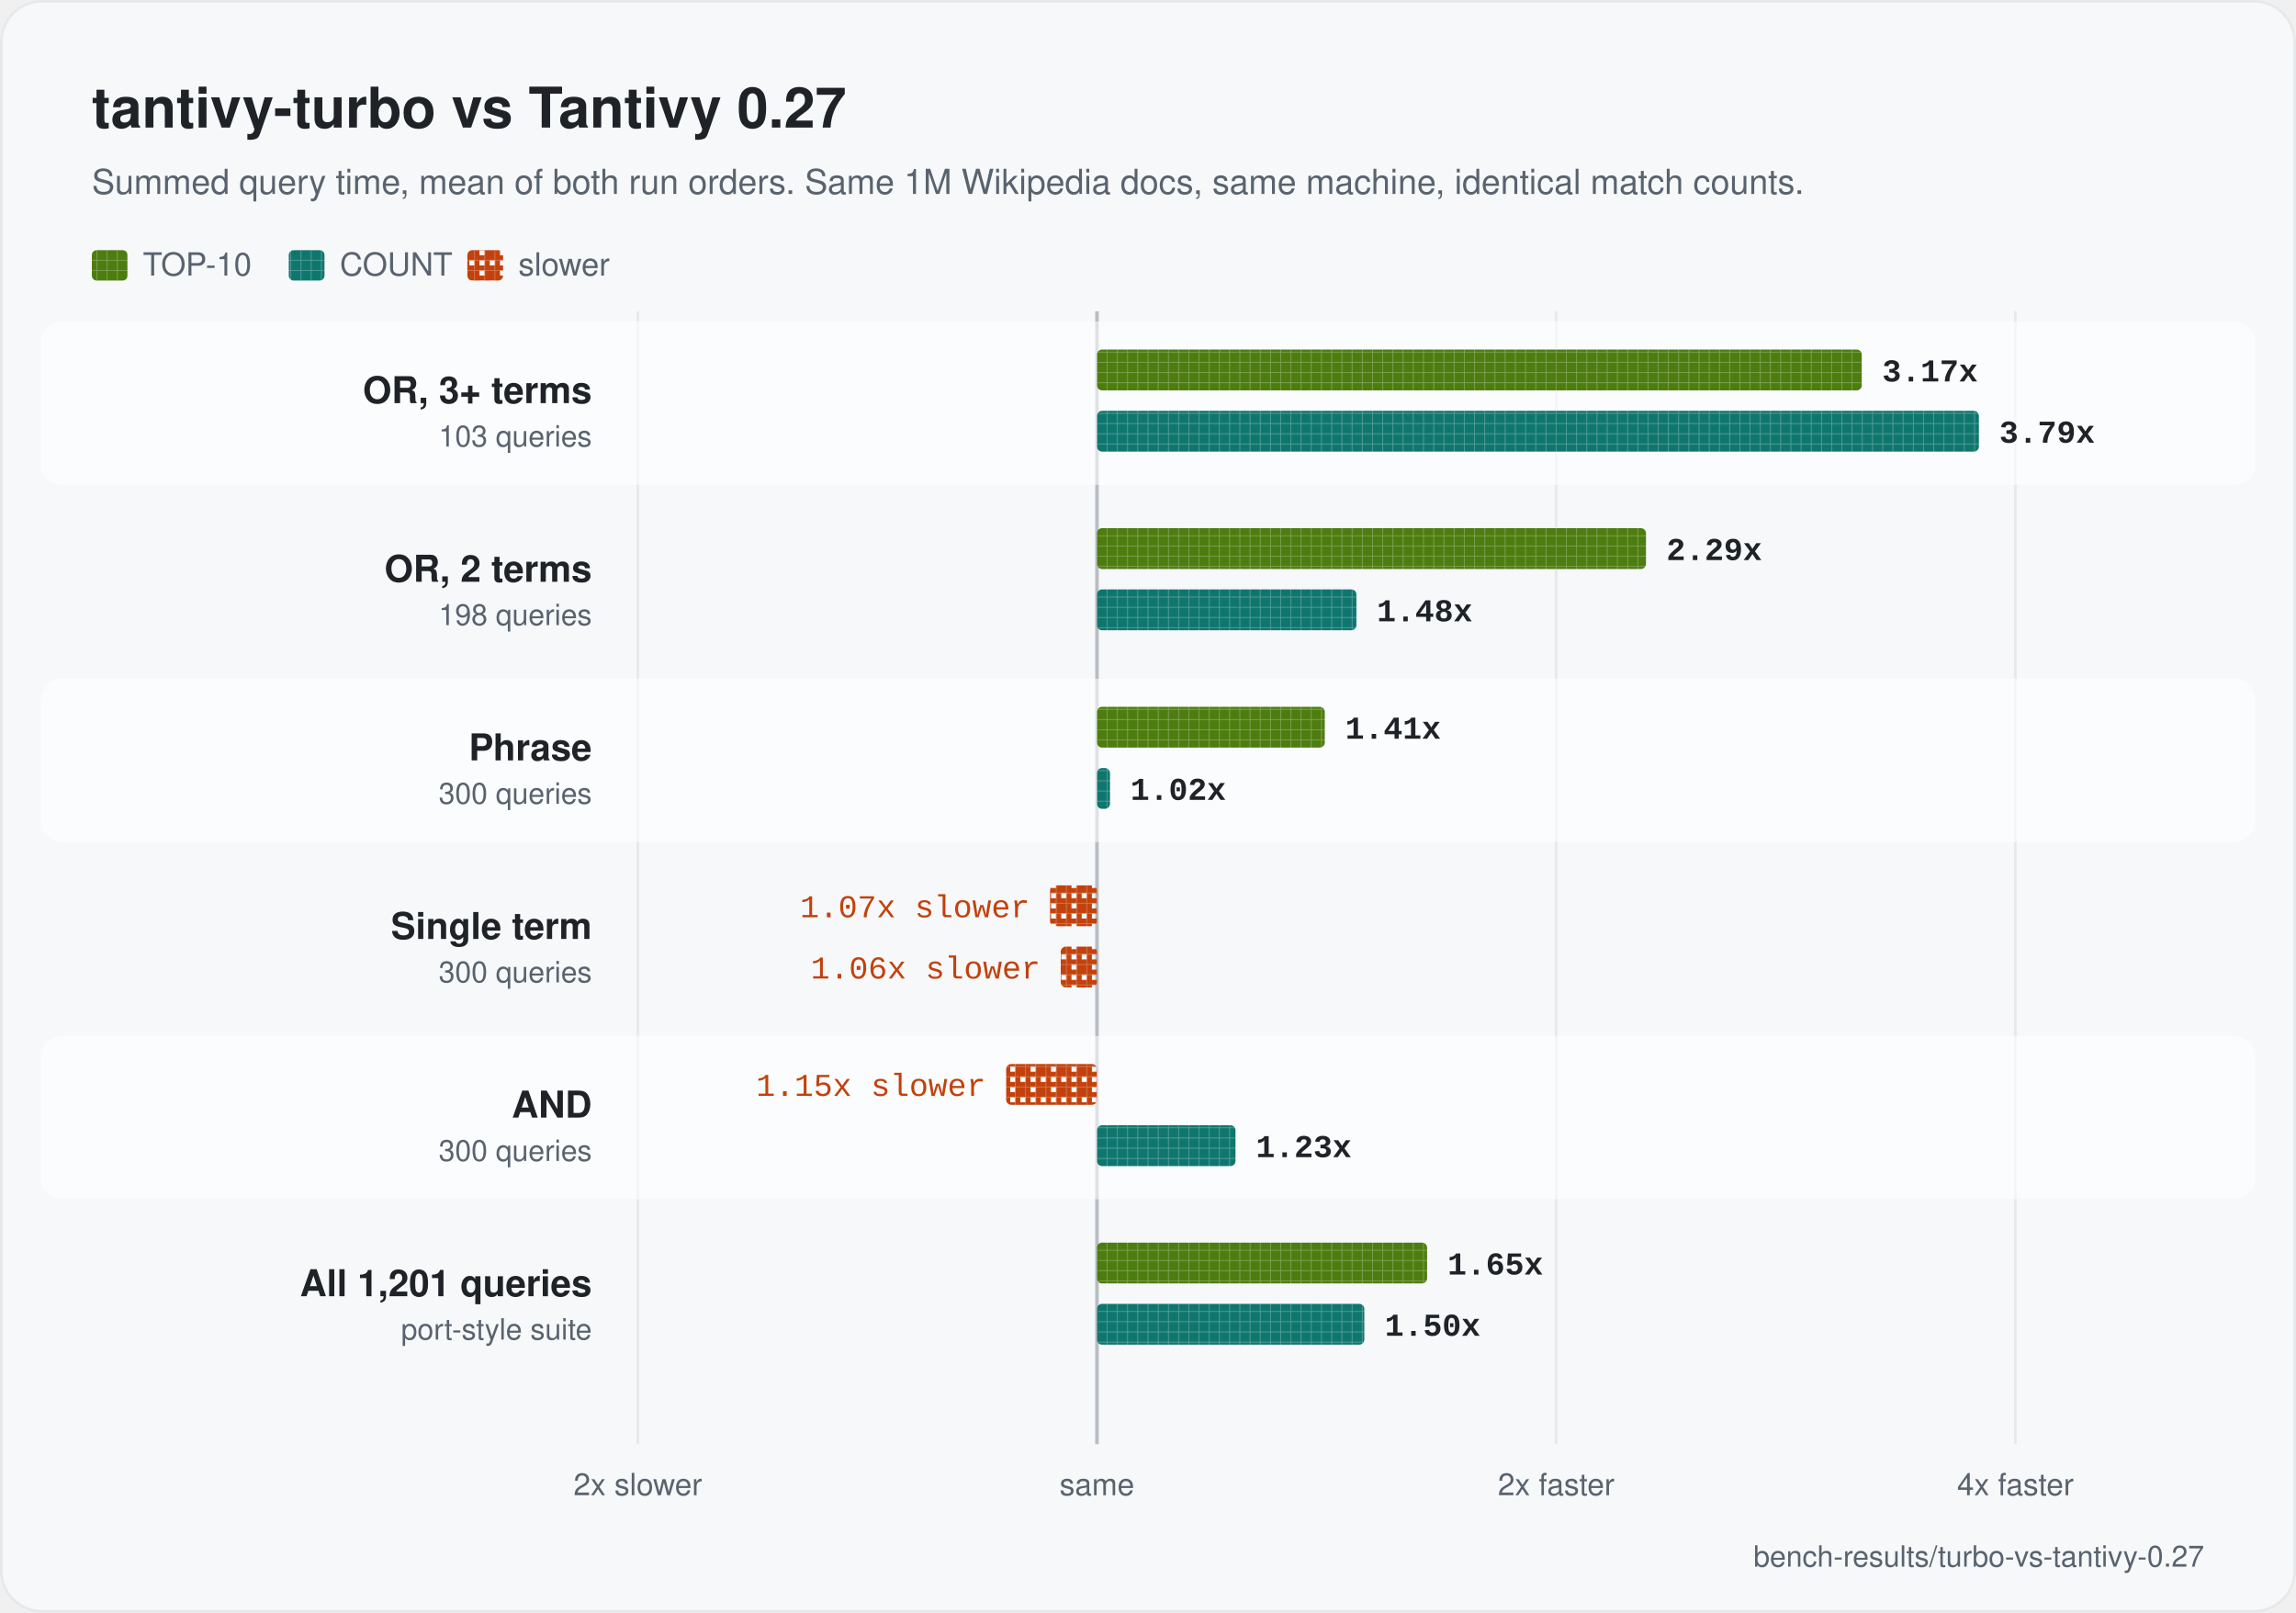
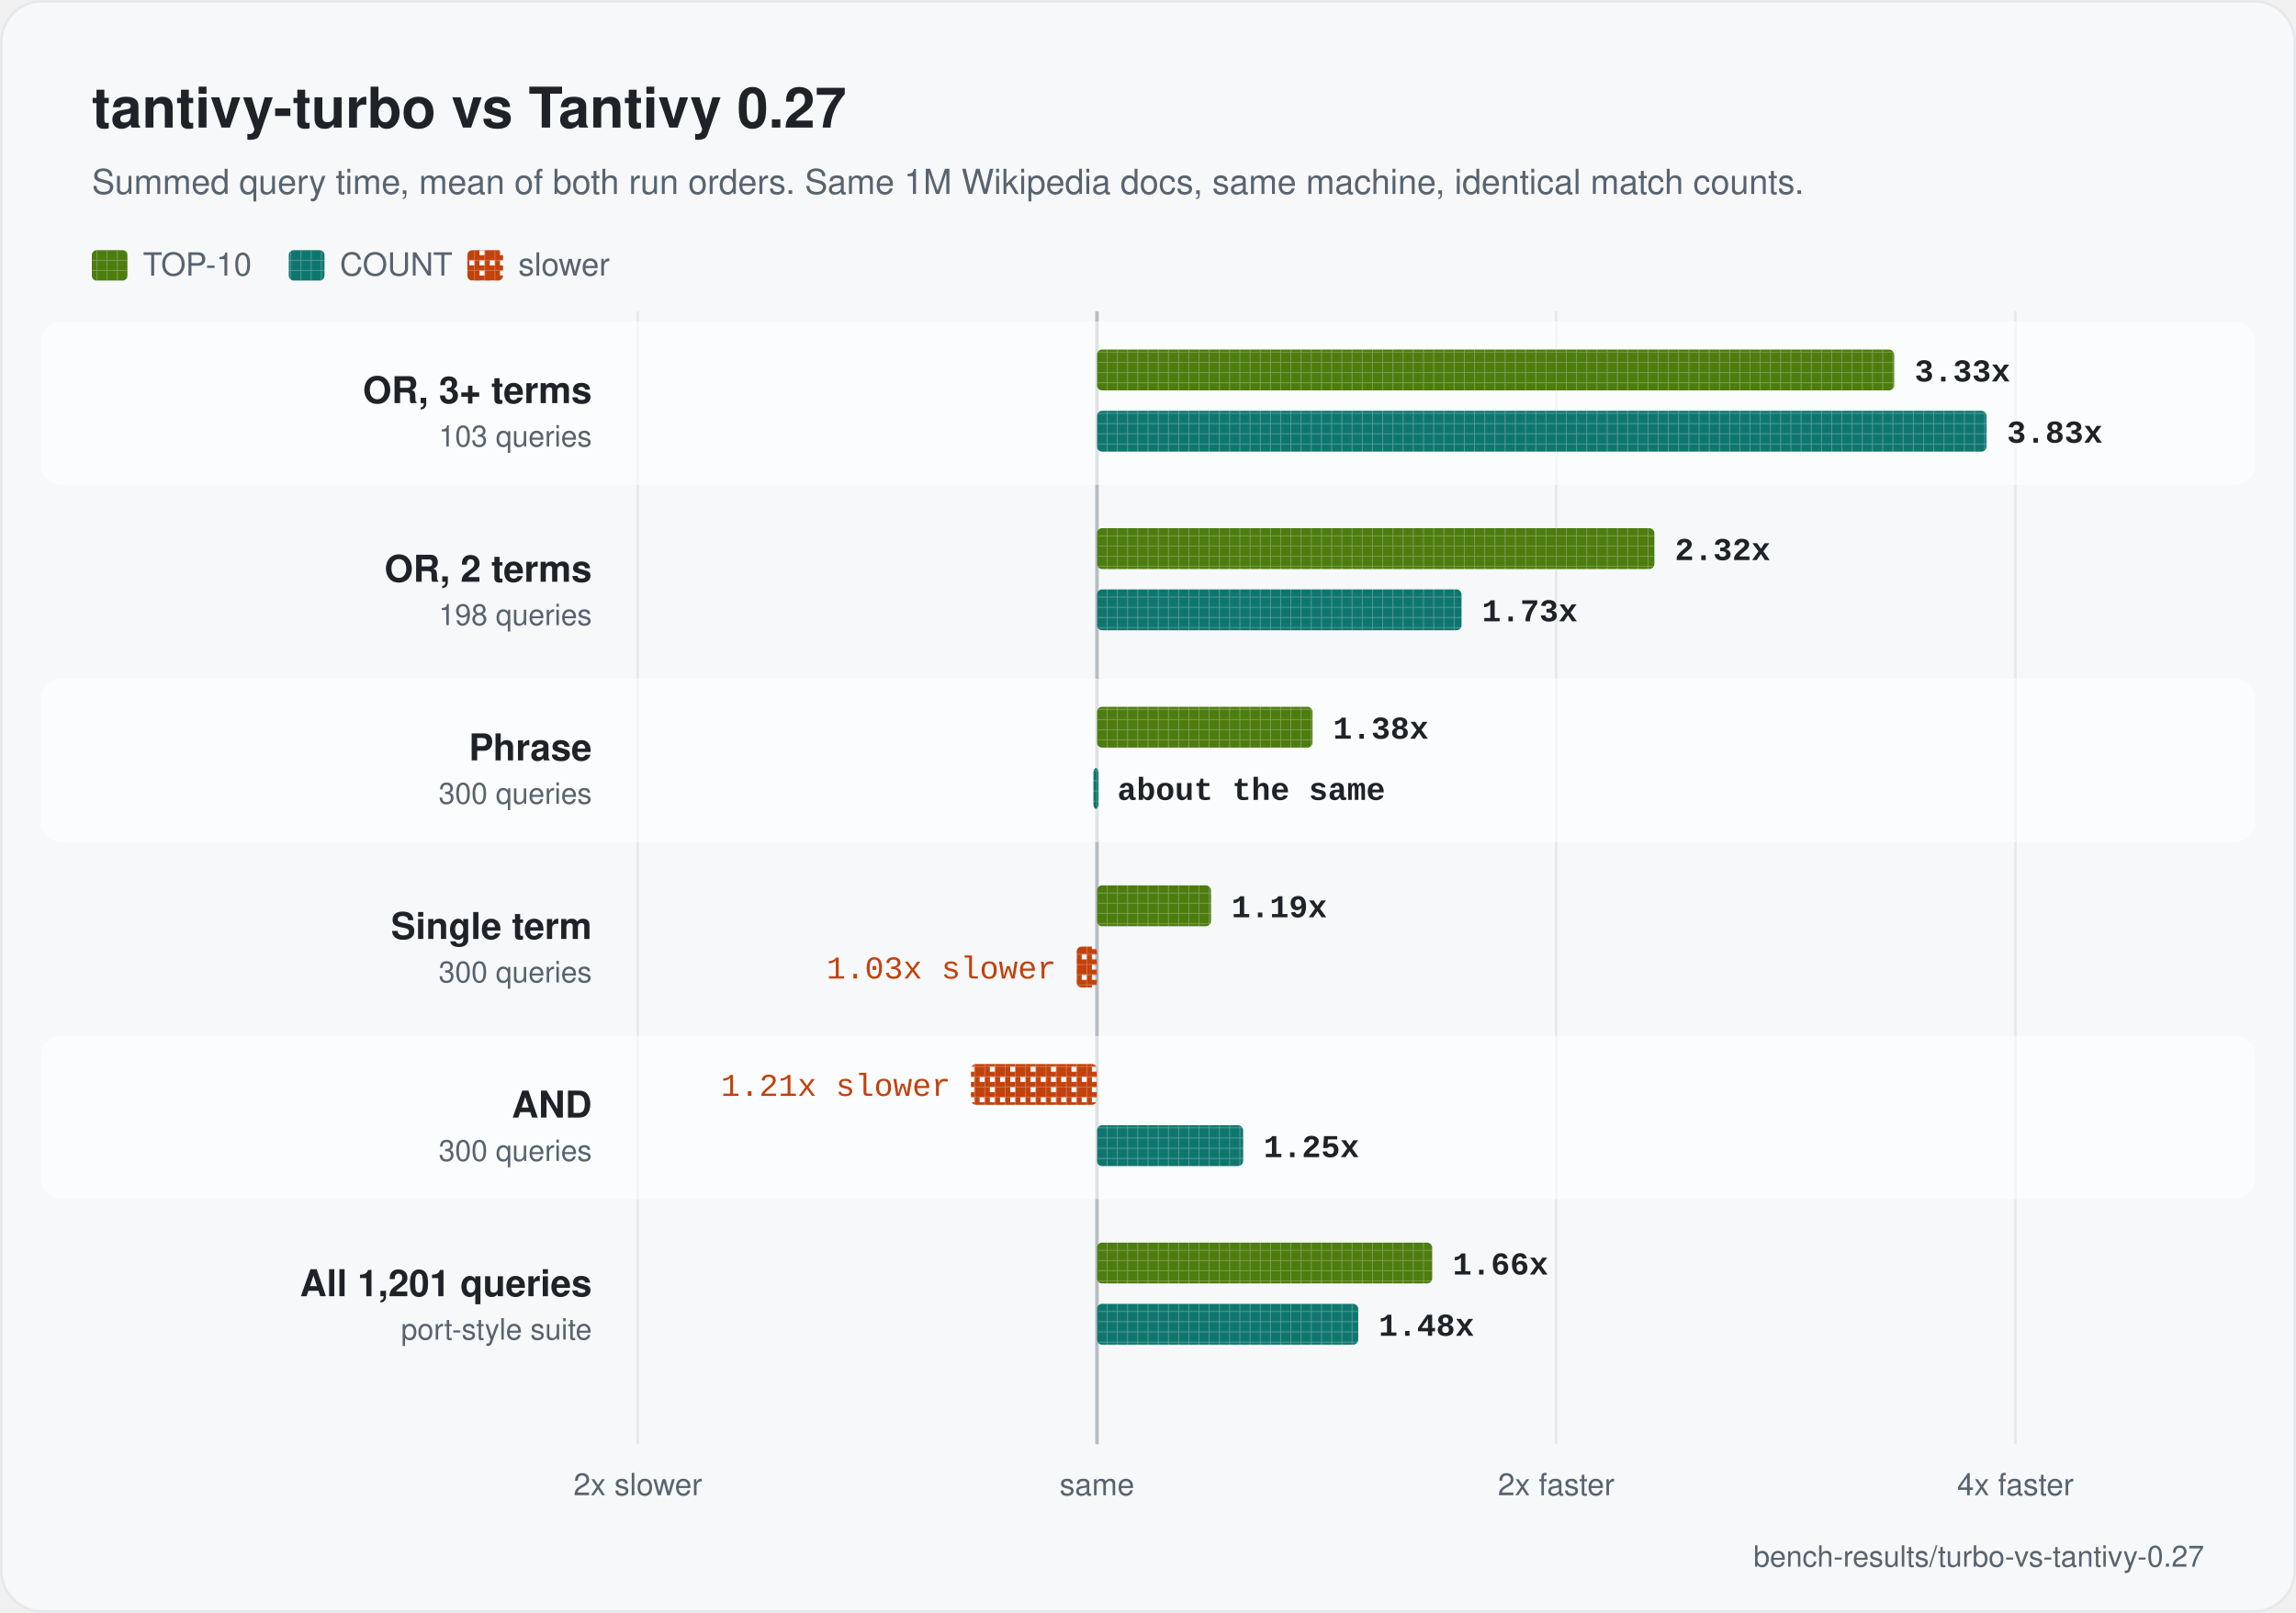
<svg xmlns="http://www.w3.org/2000/svg" width="900" height="632" viewBox="0 0 900 632">
  <defs>
    <pattern id="fast6" width="8" height="8" patternUnits="userSpaceOnUse">
      <rect x="0" y="0" width="2" height="2" fill="#4d7c0f" />
      <rect x="4" y="0" width="2" height="2" fill="#4d7c0f" />
      <rect x="2" y="2" width="2" height="2" fill="#4d7c0f" />
      <rect x="0" y="4" width="2" height="2" fill="#4d7c0f" />
      <rect x="4" y="4" width="2" height="2" fill="#4d7c0f" />
      <rect x="6" y="6" width="2" height="2" fill="#4d7c0f" />
    </pattern>
    <pattern id="fast10" width="8" height="8" patternUnits="userSpaceOnUse">
      <rect x="0" y="0" width="2" height="2" fill="#4d7c0f" />
      <rect x="2" y="0" width="2" height="2" fill="#4d7c0f" />
      <rect x="4" y="0" width="2" height="2" fill="#4d7c0f" />
      <rect x="2" y="2" width="2" height="2" fill="#4d7c0f" />
      <rect x="6" y="2" width="2" height="2" fill="#4d7c0f" />
      <rect x="0" y="4" width="2" height="2" fill="#4d7c0f" />
      <rect x="4" y="4" width="2" height="2" fill="#4d7c0f" />
      <rect x="6" y="4" width="2" height="2" fill="#4d7c0f" />
      <rect x="2" y="6" width="2" height="2" fill="#4d7c0f" />
      <rect x="6" y="6" width="2" height="2" fill="#4d7c0f" />
    </pattern>
    <pattern id="fast13" width="8" height="8" patternUnits="userSpaceOnUse">
      <rect x="0" y="0" width="2" height="2" fill="#4d7c0f" />
      <rect x="2" y="0" width="2" height="2" fill="#4d7c0f" />
      <rect x="4" y="0" width="2" height="2" fill="#4d7c0f" />
      <rect x="6" y="0" width="2" height="2" fill="#4d7c0f" />
      <rect x="0" y="2" width="2" height="2" fill="#4d7c0f" />
      <rect x="2" y="2" width="2" height="2" fill="#4d7c0f" />
      <rect x="6" y="2" width="2" height="2" fill="#4d7c0f" />
      <rect x="0" y="4" width="2" height="2" fill="#4d7c0f" />
      <rect x="2" y="4" width="2" height="2" fill="#4d7c0f" />
      <rect x="4" y="4" width="2" height="2" fill="#4d7c0f" />
      <rect x="6" y="4" width="2" height="2" fill="#4d7c0f" />
      <rect x="2" y="6" width="2" height="2" fill="#4d7c0f" />
      <rect x="6" y="6" width="2" height="2" fill="#4d7c0f" />
    </pattern>
    <pattern id="fast16" width="8" height="8" patternUnits="userSpaceOnUse">
      <rect x="0" y="0" width="2" height="2" fill="#4d7c0f" />
      <rect x="2" y="0" width="2" height="2" fill="#4d7c0f" />
      <rect x="4" y="0" width="2" height="2" fill="#4d7c0f" />
      <rect x="6" y="0" width="2" height="2" fill="#4d7c0f" />
      <rect x="0" y="2" width="2" height="2" fill="#4d7c0f" />
      <rect x="2" y="2" width="2" height="2" fill="#4d7c0f" />
      <rect x="4" y="2" width="2" height="2" fill="#4d7c0f" />
      <rect x="6" y="2" width="2" height="2" fill="#4d7c0f" />
      <rect x="0" y="4" width="2" height="2" fill="#4d7c0f" />
      <rect x="2" y="4" width="2" height="2" fill="#4d7c0f" />
      <rect x="4" y="4" width="2" height="2" fill="#4d7c0f" />
      <rect x="6" y="4" width="2" height="2" fill="#4d7c0f" />
      <rect x="0" y="6" width="2" height="2" fill="#4d7c0f" />
      <rect x="2" y="6" width="2" height="2" fill="#4d7c0f" />
      <rect x="4" y="6" width="2" height="2" fill="#4d7c0f" />
      <rect x="6" y="6" width="2" height="2" fill="#4d7c0f" />
    </pattern>
    <pattern id="fast26" width="8" height="8" patternUnits="userSpaceOnUse">
      <rect x="0" y="0" width="2" height="2" fill="#0f766e" />
      <rect x="4" y="0" width="2" height="2" fill="#0f766e" />
      <rect x="2" y="2" width="2" height="2" fill="#0f766e" />
      <rect x="0" y="4" width="2" height="2" fill="#0f766e" />
      <rect x="4" y="4" width="2" height="2" fill="#0f766e" />
      <rect x="6" y="6" width="2" height="2" fill="#0f766e" />
    </pattern>
    <pattern id="fast210" width="8" height="8" patternUnits="userSpaceOnUse">
      <rect x="0" y="0" width="2" height="2" fill="#0f766e" />
      <rect x="2" y="0" width="2" height="2" fill="#0f766e" />
      <rect x="4" y="0" width="2" height="2" fill="#0f766e" />
      <rect x="2" y="2" width="2" height="2" fill="#0f766e" />
      <rect x="6" y="2" width="2" height="2" fill="#0f766e" />
      <rect x="0" y="4" width="2" height="2" fill="#0f766e" />
      <rect x="4" y="4" width="2" height="2" fill="#0f766e" />
      <rect x="6" y="4" width="2" height="2" fill="#0f766e" />
      <rect x="2" y="6" width="2" height="2" fill="#0f766e" />
      <rect x="6" y="6" width="2" height="2" fill="#0f766e" />
    </pattern>
    <pattern id="fast213" width="8" height="8" patternUnits="userSpaceOnUse">
      <rect x="0" y="0" width="2" height="2" fill="#0f766e" />
      <rect x="2" y="0" width="2" height="2" fill="#0f766e" />
      <rect x="4" y="0" width="2" height="2" fill="#0f766e" />
      <rect x="6" y="0" width="2" height="2" fill="#0f766e" />
      <rect x="0" y="2" width="2" height="2" fill="#0f766e" />
      <rect x="2" y="2" width="2" height="2" fill="#0f766e" />
      <rect x="6" y="2" width="2" height="2" fill="#0f766e" />
      <rect x="0" y="4" width="2" height="2" fill="#0f766e" />
      <rect x="2" y="4" width="2" height="2" fill="#0f766e" />
      <rect x="4" y="4" width="2" height="2" fill="#0f766e" />
      <rect x="6" y="4" width="2" height="2" fill="#0f766e" />
      <rect x="2" y="6" width="2" height="2" fill="#0f766e" />
      <rect x="6" y="6" width="2" height="2" fill="#0f766e" />
    </pattern>
    <pattern id="fast216" width="8" height="8" patternUnits="userSpaceOnUse">
      <rect x="0" y="0" width="2" height="2" fill="#0f766e" />
      <rect x="2" y="0" width="2" height="2" fill="#0f766e" />
      <rect x="4" y="0" width="2" height="2" fill="#0f766e" />
      <rect x="6" y="0" width="2" height="2" fill="#0f766e" />
      <rect x="0" y="2" width="2" height="2" fill="#0f766e" />
      <rect x="2" y="2" width="2" height="2" fill="#0f766e" />
      <rect x="4" y="2" width="2" height="2" fill="#0f766e" />
      <rect x="6" y="2" width="2" height="2" fill="#0f766e" />
      <rect x="0" y="4" width="2" height="2" fill="#0f766e" />
      <rect x="2" y="4" width="2" height="2" fill="#0f766e" />
      <rect x="4" y="4" width="2" height="2" fill="#0f766e" />
      <rect x="6" y="4" width="2" height="2" fill="#0f766e" />
      <rect x="0" y="6" width="2" height="2" fill="#0f766e" />
      <rect x="2" y="6" width="2" height="2" fill="#0f766e" />
      <rect x="4" y="6" width="2" height="2" fill="#0f766e" />
      <rect x="6" y="6" width="2" height="2" fill="#0f766e" />
    </pattern>
    <pattern id="slow6" width="8" height="8" patternUnits="userSpaceOnUse">
      <rect x="0" y="0" width="2" height="2" fill="#c2410c" />
      <rect x="4" y="0" width="2" height="2" fill="#c2410c" />
      <rect x="2" y="2" width="2" height="2" fill="#c2410c" />
      <rect x="0" y="4" width="2" height="2" fill="#c2410c" />
      <rect x="4" y="4" width="2" height="2" fill="#c2410c" />
      <rect x="6" y="6" width="2" height="2" fill="#c2410c" />
    </pattern>
    <pattern id="slow10" width="8" height="8" patternUnits="userSpaceOnUse">
      <rect x="0" y="0" width="2" height="2" fill="#c2410c" />
      <rect x="2" y="0" width="2" height="2" fill="#c2410c" />
      <rect x="4" y="0" width="2" height="2" fill="#c2410c" />
      <rect x="2" y="2" width="2" height="2" fill="#c2410c" />
      <rect x="6" y="2" width="2" height="2" fill="#c2410c" />
      <rect x="0" y="4" width="2" height="2" fill="#c2410c" />
      <rect x="4" y="4" width="2" height="2" fill="#c2410c" />
      <rect x="6" y="4" width="2" height="2" fill="#c2410c" />
      <rect x="2" y="6" width="2" height="2" fill="#c2410c" />
      <rect x="6" y="6" width="2" height="2" fill="#c2410c" />
    </pattern>
    <pattern id="slow13" width="8" height="8" patternUnits="userSpaceOnUse">
      <rect x="0" y="0" width="2" height="2" fill="#c2410c" />
      <rect x="2" y="0" width="2" height="2" fill="#c2410c" />
      <rect x="4" y="0" width="2" height="2" fill="#c2410c" />
      <rect x="6" y="0" width="2" height="2" fill="#c2410c" />
      <rect x="0" y="2" width="2" height="2" fill="#c2410c" />
      <rect x="2" y="2" width="2" height="2" fill="#c2410c" />
      <rect x="6" y="2" width="2" height="2" fill="#c2410c" />
      <rect x="0" y="4" width="2" height="2" fill="#c2410c" />
      <rect x="2" y="4" width="2" height="2" fill="#c2410c" />
      <rect x="4" y="4" width="2" height="2" fill="#c2410c" />
      <rect x="6" y="4" width="2" height="2" fill="#c2410c" />
      <rect x="2" y="6" width="2" height="2" fill="#c2410c" />
      <rect x="6" y="6" width="2" height="2" fill="#c2410c" />
    </pattern>
    <pattern id="slow16" width="8" height="8" patternUnits="userSpaceOnUse">
      <rect x="0" y="0" width="2" height="2" fill="#c2410c" />
      <rect x="2" y="0" width="2" height="2" fill="#c2410c" />
      <rect x="4" y="0" width="2" height="2" fill="#c2410c" />
      <rect x="6" y="0" width="2" height="2" fill="#c2410c" />
      <rect x="0" y="2" width="2" height="2" fill="#c2410c" />
      <rect x="2" y="2" width="2" height="2" fill="#c2410c" />
      <rect x="4" y="2" width="2" height="2" fill="#c2410c" />
      <rect x="6" y="2" width="2" height="2" fill="#c2410c" />
      <rect x="0" y="4" width="2" height="2" fill="#c2410c" />
      <rect x="2" y="4" width="2" height="2" fill="#c2410c" />
      <rect x="4" y="4" width="2" height="2" fill="#c2410c" />
      <rect x="6" y="4" width="2" height="2" fill="#c2410c" />
      <rect x="0" y="6" width="2" height="2" fill="#c2410c" />
      <rect x="2" y="6" width="2" height="2" fill="#c2410c" />
      <rect x="4" y="6" width="2" height="2" fill="#c2410c" />
      <rect x="6" y="6" width="2" height="2" fill="#c2410c" />
    </pattern>
    <pattern id="neutral6" width="8" height="8" patternUnits="userSpaceOnUse">
      <rect x="0" y="0" width="2" height="2" fill="#8c959f" />
      <rect x="4" y="0" width="2" height="2" fill="#8c959f" />
      <rect x="2" y="2" width="2" height="2" fill="#8c959f" />
      <rect x="0" y="4" width="2" height="2" fill="#8c959f" />
      <rect x="4" y="4" width="2" height="2" fill="#8c959f" />
      <rect x="6" y="6" width="2" height="2" fill="#8c959f" />
    </pattern>
    <pattern id="neutral10" width="8" height="8" patternUnits="userSpaceOnUse">
      <rect x="0" y="0" width="2" height="2" fill="#8c959f" />
      <rect x="2" y="0" width="2" height="2" fill="#8c959f" />
      <rect x="4" y="0" width="2" height="2" fill="#8c959f" />
      <rect x="2" y="2" width="2" height="2" fill="#8c959f" />
      <rect x="6" y="2" width="2" height="2" fill="#8c959f" />
      <rect x="0" y="4" width="2" height="2" fill="#8c959f" />
      <rect x="4" y="4" width="2" height="2" fill="#8c959f" />
      <rect x="6" y="4" width="2" height="2" fill="#8c959f" />
      <rect x="2" y="6" width="2" height="2" fill="#8c959f" />
      <rect x="6" y="6" width="2" height="2" fill="#8c959f" />
    </pattern>
    <pattern id="neutral13" width="8" height="8" patternUnits="userSpaceOnUse">
      <rect x="0" y="0" width="2" height="2" fill="#8c959f" />
      <rect x="2" y="0" width="2" height="2" fill="#8c959f" />
      <rect x="4" y="0" width="2" height="2" fill="#8c959f" />
      <rect x="6" y="0" width="2" height="2" fill="#8c959f" />
      <rect x="0" y="2" width="2" height="2" fill="#8c959f" />
      <rect x="2" y="2" width="2" height="2" fill="#8c959f" />
      <rect x="6" y="2" width="2" height="2" fill="#8c959f" />
      <rect x="0" y="4" width="2" height="2" fill="#8c959f" />
      <rect x="2" y="4" width="2" height="2" fill="#8c959f" />
      <rect x="4" y="4" width="2" height="2" fill="#8c959f" />
      <rect x="6" y="4" width="2" height="2" fill="#8c959f" />
      <rect x="2" y="6" width="2" height="2" fill="#8c959f" />
      <rect x="6" y="6" width="2" height="2" fill="#8c959f" />
    </pattern>
    <pattern id="neutral16" width="8" height="8" patternUnits="userSpaceOnUse">
      <rect x="0" y="0" width="2" height="2" fill="#8c959f" />
      <rect x="2" y="0" width="2" height="2" fill="#8c959f" />
      <rect x="4" y="0" width="2" height="2" fill="#8c959f" />
      <rect x="6" y="0" width="2" height="2" fill="#8c959f" />
      <rect x="0" y="2" width="2" height="2" fill="#8c959f" />
      <rect x="2" y="2" width="2" height="2" fill="#8c959f" />
      <rect x="4" y="2" width="2" height="2" fill="#8c959f" />
      <rect x="6" y="2" width="2" height="2" fill="#8c959f" />
      <rect x="0" y="4" width="2" height="2" fill="#8c959f" />
      <rect x="2" y="4" width="2" height="2" fill="#8c959f" />
      <rect x="4" y="4" width="2" height="2" fill="#8c959f" />
      <rect x="6" y="4" width="2" height="2" fill="#8c959f" />
      <rect x="0" y="6" width="2" height="2" fill="#8c959f" />
      <rect x="2" y="6" width="2" height="2" fill="#8c959f" />
      <rect x="4" y="6" width="2" height="2" fill="#8c959f" />
      <rect x="6" y="6" width="2" height="2" fill="#8c959f" />
    </pattern>
    <pattern id="ink6" width="8" height="8" patternUnits="userSpaceOnUse">
      <rect x="0" y="0" width="2" height="2" fill="#1f2328" />
      <rect x="4" y="0" width="2" height="2" fill="#1f2328" />
      <rect x="2" y="2" width="2" height="2" fill="#1f2328" />
      <rect x="0" y="4" width="2" height="2" fill="#1f2328" />
      <rect x="4" y="4" width="2" height="2" fill="#1f2328" />
      <rect x="6" y="6" width="2" height="2" fill="#1f2328" />
    </pattern>
    <pattern id="ink10" width="8" height="8" patternUnits="userSpaceOnUse">
      <rect x="0" y="0" width="2" height="2" fill="#1f2328" />
      <rect x="2" y="0" width="2" height="2" fill="#1f2328" />
      <rect x="4" y="0" width="2" height="2" fill="#1f2328" />
      <rect x="2" y="2" width="2" height="2" fill="#1f2328" />
      <rect x="6" y="2" width="2" height="2" fill="#1f2328" />
      <rect x="0" y="4" width="2" height="2" fill="#1f2328" />
      <rect x="4" y="4" width="2" height="2" fill="#1f2328" />
      <rect x="6" y="4" width="2" height="2" fill="#1f2328" />
      <rect x="2" y="6" width="2" height="2" fill="#1f2328" />
      <rect x="6" y="6" width="2" height="2" fill="#1f2328" />
    </pattern>
    <pattern id="ink13" width="8" height="8" patternUnits="userSpaceOnUse">
      <rect x="0" y="0" width="2" height="2" fill="#1f2328" />
      <rect x="2" y="0" width="2" height="2" fill="#1f2328" />
      <rect x="4" y="0" width="2" height="2" fill="#1f2328" />
      <rect x="6" y="0" width="2" height="2" fill="#1f2328" />
      <rect x="0" y="2" width="2" height="2" fill="#1f2328" />
      <rect x="2" y="2" width="2" height="2" fill="#1f2328" />
      <rect x="6" y="2" width="2" height="2" fill="#1f2328" />
      <rect x="0" y="4" width="2" height="2" fill="#1f2328" />
      <rect x="2" y="4" width="2" height="2" fill="#1f2328" />
      <rect x="4" y="4" width="2" height="2" fill="#1f2328" />
      <rect x="6" y="4" width="2" height="2" fill="#1f2328" />
      <rect x="2" y="6" width="2" height="2" fill="#1f2328" />
      <rect x="6" y="6" width="2" height="2" fill="#1f2328" />
    </pattern>
    <pattern id="ink16" width="8" height="8" patternUnits="userSpaceOnUse">
      <rect x="0" y="0" width="2" height="2" fill="#1f2328" />
      <rect x="2" y="0" width="2" height="2" fill="#1f2328" />
      <rect x="4" y="0" width="2" height="2" fill="#1f2328" />
      <rect x="6" y="0" width="2" height="2" fill="#1f2328" />
      <rect x="0" y="2" width="2" height="2" fill="#1f2328" />
      <rect x="2" y="2" width="2" height="2" fill="#1f2328" />
      <rect x="4" y="2" width="2" height="2" fill="#1f2328" />
      <rect x="6" y="2" width="2" height="2" fill="#1f2328" />
      <rect x="0" y="4" width="2" height="2" fill="#1f2328" />
      <rect x="2" y="4" width="2" height="2" fill="#1f2328" />
      <rect x="4" y="4" width="2" height="2" fill="#1f2328" />
      <rect x="6" y="4" width="2" height="2" fill="#1f2328" />
      <rect x="0" y="6" width="2" height="2" fill="#1f2328" />
      <rect x="2" y="6" width="2" height="2" fill="#1f2328" />
      <rect x="4" y="6" width="2" height="2" fill="#1f2328" />
      <rect x="6" y="6" width="2" height="2" fill="#1f2328" />
    </pattern>
  </defs>
  <rect x="0.5" y="0.5" width="899" height="631" rx="16" fill="#f6f8fa" stroke="#e6e9ec" />
  <text x="36.0" y="50.0" font-size="22" font-weight="650" fill="#1f2328" text-anchor="start" font-family="-apple-system, BlinkMacSystemFont, 'Segoe UI', Helvetica, Arial, sans-serif" opacity="1">tantivy-turbo vs Tantivy 0.27</text>
  <text x="36.0" y="76.0" font-size="13.5" font-weight="400" fill="#59636e" text-anchor="start" font-family="-apple-system, BlinkMacSystemFont, 'Segoe UI', Helvetica, Arial, sans-serif" opacity="1">Summed query time, mean of both run orders. Same 1M Wikipedia docs, same machine, identical match counts.</text>
  <rect x="36" y="98" width="14" height="12" rx="2" fill="url(#fast16)" />
  <text x="56.0" y="108.0" font-size="12.5" font-weight="400" fill="#59636e" text-anchor="start" font-family="-apple-system, BlinkMacSystemFont, 'Segoe UI', Helvetica, Arial, sans-serif" opacity="1">TOP-10</text>
  <rect x="113.2" y="98" width="14" height="12" rx="2" fill="url(#fast216)" />
  <text x="133.2" y="108.0" font-size="12.5" font-weight="400" fill="#59636e" text-anchor="start" font-family="-apple-system, BlinkMacSystemFont, 'Segoe UI', Helvetica, Arial, sans-serif" opacity="1">COUNT</text>
  <rect x="183.2" y="98" width="14" height="12" rx="2" fill="url(#slow13)" />
  <text x="203.2" y="108.0" font-size="12.5" font-weight="400" fill="#59636e" text-anchor="start" font-family="-apple-system, BlinkMacSystemFont, 'Segoe UI', Helvetica, Arial, sans-serif" opacity="1">slower</text>
  <line x1="250.0" y1="122" x2="250.0" y2="566" stroke="#e6e9ec" stroke-width="1" />
  <text x="250.0" y="586.0" font-size="12" font-weight="400" fill="#59636e" text-anchor="middle" font-family="-apple-system, BlinkMacSystemFont, 'Segoe UI', Helvetica, Arial, sans-serif" opacity="1">2x slower</text>
  <line x1="430.0" y1="122" x2="430.0" y2="566" stroke="#b7bdc4" stroke-width="1.4" />
  <text x="430.0" y="586.0" font-size="12" font-weight="400" fill="#59636e" text-anchor="middle" font-family="-apple-system, BlinkMacSystemFont, 'Segoe UI', Helvetica, Arial, sans-serif" opacity="1">same</text>
  <line x1="610.0" y1="122" x2="610.0" y2="566" stroke="#e6e9ec" stroke-width="1" />
  <text x="610.0" y="586.0" font-size="12" font-weight="400" fill="#59636e" text-anchor="middle" font-family="-apple-system, BlinkMacSystemFont, 'Segoe UI', Helvetica, Arial, sans-serif" opacity="1">2x faster</text>
  <line x1="790.0" y1="122" x2="790.0" y2="566" stroke="#e6e9ec" stroke-width="1" />
  <text x="790.0" y="586.0" font-size="12" font-weight="400" fill="#59636e" text-anchor="middle" font-family="-apple-system, BlinkMacSystemFont, 'Segoe UI', Helvetica, Arial, sans-serif" opacity="1">4x faster</text>
  <rect x="16" y="126" width="868" height="64" rx="8" fill="#ffffff" opacity="0.55" />
  <text x="232.0" y="158.0" font-size="14.5" font-weight="550" fill="#1f2328" text-anchor="end" font-family="-apple-system, BlinkMacSystemFont, 'Segoe UI', Helvetica, Arial, sans-serif" opacity="1">OR, 3+ terms</text>
  <text x="232.0" y="175.0" font-size="11.5" font-weight="400" fill="#59636e" text-anchor="end" font-family="-apple-system, BlinkMacSystemFont, 'Segoe UI', Helvetica, Arial, sans-serif" opacity="1">103 queries</text>
-   <rect x="430.0" y="137" width="299.8" height="16" rx="2" fill="url(#fast16)" />
-   <text x="737.8" y="149.5" font-size="12.5" font-weight="600" fill="#1f2328" text-anchor="start" font-family="ui-monospace, SFMono-Regular, Menlo, Consolas, 'Liberation Mono', monospace" opacity="1">3.17x</text>
-   <rect x="430.0" y="161" width="345.7" height="16" rx="2" fill="url(#fast216)" />
-   <text x="783.7" y="173.5" font-size="12.5" font-weight="600" fill="#1f2328" text-anchor="start" font-family="ui-monospace, SFMono-Regular, Menlo, Consolas, 'Liberation Mono', monospace" opacity="1">3.79x</text>
+   <rect x="430.0" y="137" width="312.5" height="16" rx="2" fill="url(#fast16)" />
+   <text x="750.5" y="149.5" font-size="12.5" font-weight="600" fill="#1f2328" text-anchor="start" font-family="ui-monospace, SFMono-Regular, Menlo, Consolas, 'Liberation Mono', monospace" opacity="1">3.33x</text>
+   <rect x="430.0" y="161" width="348.7" height="16" rx="2" fill="url(#fast216)" />
+   <text x="786.7" y="173.5" font-size="12.5" font-weight="600" fill="#1f2328" text-anchor="start" font-family="ui-monospace, SFMono-Regular, Menlo, Consolas, 'Liberation Mono', monospace" opacity="1">3.83x</text>
  <text x="232.0" y="228.0" font-size="14.5" font-weight="550" fill="#1f2328" text-anchor="end" font-family="-apple-system, BlinkMacSystemFont, 'Segoe UI', Helvetica, Arial, sans-serif" opacity="1">OR, 2 terms</text>
  <text x="232.0" y="245.0" font-size="11.5" font-weight="400" fill="#59636e" text-anchor="end" font-family="-apple-system, BlinkMacSystemFont, 'Segoe UI', Helvetica, Arial, sans-serif" opacity="1">198 queries</text>
-   <rect x="430.0" y="207" width="215.2" height="16" rx="2" fill="url(#fast16)" />
-   <text x="653.2" y="219.5" font-size="12.5" font-weight="600" fill="#1f2328" text-anchor="start" font-family="ui-monospace, SFMono-Regular, Menlo, Consolas, 'Liberation Mono', monospace" opacity="1">2.29x</text>
-   <rect x="430.0" y="231" width="101.7" height="16" rx="2" fill="url(#fast216)" />
-   <text x="539.7" y="243.5" font-size="12.5" font-weight="600" fill="#1f2328" text-anchor="start" font-family="ui-monospace, SFMono-Regular, Menlo, Consolas, 'Liberation Mono', monospace" opacity="1">1.48x</text>
+   <rect x="430.0" y="207" width="218.5" height="16" rx="2" fill="url(#fast16)" />
+   <text x="656.5" y="219.5" font-size="12.5" font-weight="600" fill="#1f2328" text-anchor="start" font-family="ui-monospace, SFMono-Regular, Menlo, Consolas, 'Liberation Mono', monospace" opacity="1">2.32x</text>
+   <rect x="430.0" y="231" width="142.9" height="16" rx="2" fill="url(#fast216)" />
+   <text x="580.9" y="243.5" font-size="12.5" font-weight="600" fill="#1f2328" text-anchor="start" font-family="ui-monospace, SFMono-Regular, Menlo, Consolas, 'Liberation Mono', monospace" opacity="1">1.73x</text>
  <rect x="16" y="266" width="868" height="64" rx="8" fill="#ffffff" opacity="0.55" />
  <text x="232.0" y="298.0" font-size="14.5" font-weight="550" fill="#1f2328" text-anchor="end" font-family="-apple-system, BlinkMacSystemFont, 'Segoe UI', Helvetica, Arial, sans-serif" opacity="1">Phrase</text>
  <text x="232.0" y="315.0" font-size="11.5" font-weight="400" fill="#59636e" text-anchor="end" font-family="-apple-system, BlinkMacSystemFont, 'Segoe UI', Helvetica, Arial, sans-serif" opacity="1">300 queries</text>
-   <rect x="430.0" y="277" width="89.3" height="16" rx="2" fill="url(#fast16)" />
-   <text x="527.3" y="289.5" font-size="12.5" font-weight="600" fill="#1f2328" text-anchor="start" font-family="ui-monospace, SFMono-Regular, Menlo, Consolas, 'Liberation Mono', monospace" opacity="1">1.41x</text>
-   <rect x="430.0" y="301" width="5.1" height="16" rx="2" fill="url(#fast216)" />
-   <text x="443.1" y="313.5" font-size="12.5" font-weight="600" fill="#1f2328" text-anchor="start" font-family="ui-monospace, SFMono-Regular, Menlo, Consolas, 'Liberation Mono', monospace" opacity="1">1.02x</text>
+   <rect x="430.0" y="277" width="84.5" height="16" rx="2" fill="url(#fast16)" />
+   <text x="522.5" y="289.5" font-size="12.5" font-weight="600" fill="#1f2328" text-anchor="start" font-family="ui-monospace, SFMono-Regular, Menlo, Consolas, 'Liberation Mono', monospace" opacity="1">1.38x</text>
+   <rect x="428.6" y="301" width="2.0" height="16" rx="2" fill="url(#fast216)" />
+   <text x="438.0" y="313.5" font-size="12.5" font-weight="600" fill="#1f2328" text-anchor="start" font-family="ui-monospace, SFMono-Regular, Menlo, Consolas, 'Liberation Mono', monospace" opacity="1">about the same</text>
  <text x="232.0" y="368.0" font-size="14.5" font-weight="550" fill="#1f2328" text-anchor="end" font-family="-apple-system, BlinkMacSystemFont, 'Segoe UI', Helvetica, Arial, sans-serif" opacity="1">Single term</text>
  <text x="232.0" y="385.0" font-size="11.5" font-weight="400" fill="#59636e" text-anchor="end" font-family="-apple-system, BlinkMacSystemFont, 'Segoe UI', Helvetica, Arial, sans-serif" opacity="1">300 queries</text>
-   <rect x="411.6" y="347" width="18.4" height="16" rx="2" fill="url(#slow13)" />
-   <text x="403.6" y="359.5" font-size="12.5" font-weight="400" fill="#c2410c" text-anchor="end" font-family="ui-monospace, SFMono-Regular, Menlo, Consolas, 'Liberation Mono', monospace" opacity="1">1.07x slower</text>
-   <rect x="415.8" y="371" width="14.2" height="16" rx="2" fill="url(#slow13)" />
-   <text x="407.8" y="383.5" font-size="12.5" font-weight="400" fill="#c2410c" text-anchor="end" font-family="ui-monospace, SFMono-Regular, Menlo, Consolas, 'Liberation Mono', monospace" opacity="1">1.06x slower</text>
+   <rect x="430.0" y="347" width="44.7" height="16" rx="2" fill="url(#fast16)" />
+   <text x="482.7" y="359.5" font-size="12.5" font-weight="600" fill="#1f2328" text-anchor="start" font-family="ui-monospace, SFMono-Regular, Menlo, Consolas, 'Liberation Mono', monospace" opacity="1">1.19x</text>
+   <rect x="422.0" y="371" width="8.0" height="16" rx="2" fill="url(#slow13)" />
+   <text x="414.0" y="383.5" font-size="12.5" font-weight="400" fill="#c2410c" text-anchor="end" font-family="ui-monospace, SFMono-Regular, Menlo, Consolas, 'Liberation Mono', monospace" opacity="1">1.03x slower</text>
  <rect x="16" y="406" width="868" height="64" rx="8" fill="#ffffff" opacity="0.55" />
  <text x="232.0" y="438.0" font-size="14.5" font-weight="550" fill="#1f2328" text-anchor="end" font-family="-apple-system, BlinkMacSystemFont, 'Segoe UI', Helvetica, Arial, sans-serif" opacity="1">AND</text>
  <text x="232.0" y="455.0" font-size="11.5" font-weight="400" fill="#59636e" text-anchor="end" font-family="-apple-system, BlinkMacSystemFont, 'Segoe UI', Helvetica, Arial, sans-serif" opacity="1">300 queries</text>
-   <rect x="394.4" y="417" width="35.6" height="16" rx="2" fill="url(#slow13)" />
-   <text x="386.4" y="429.5" font-size="12.5" font-weight="400" fill="#c2410c" text-anchor="end" font-family="ui-monospace, SFMono-Regular, Menlo, Consolas, 'Liberation Mono', monospace" opacity="1">1.15x slower</text>
-   <rect x="430.0" y="441" width="54.3" height="16" rx="2" fill="url(#fast216)" />
-   <text x="492.3" y="453.5" font-size="12.5" font-weight="600" fill="#1f2328" text-anchor="start" font-family="ui-monospace, SFMono-Regular, Menlo, Consolas, 'Liberation Mono', monospace" opacity="1">1.23x</text>
+   <rect x="380.6" y="417" width="49.4" height="16" rx="2" fill="url(#slow13)" />
+   <text x="372.6" y="429.5" font-size="12.5" font-weight="400" fill="#c2410c" text-anchor="end" font-family="ui-monospace, SFMono-Regular, Menlo, Consolas, 'Liberation Mono', monospace" opacity="1">1.21x slower</text>
+   <rect x="430.0" y="441" width="57.3" height="16" rx="2" fill="url(#fast216)" />
+   <text x="495.3" y="453.5" font-size="12.5" font-weight="600" fill="#1f2328" text-anchor="start" font-family="ui-monospace, SFMono-Regular, Menlo, Consolas, 'Liberation Mono', monospace" opacity="1">1.25x</text>
  <text x="232.0" y="508.0" font-size="14.5" font-weight="550" fill="#1f2328" text-anchor="end" font-family="-apple-system, BlinkMacSystemFont, 'Segoe UI', Helvetica, Arial, sans-serif" opacity="1">All 1,201 queries</text>
  <text x="232.0" y="525.0" font-size="11.5" font-weight="400" fill="#59636e" text-anchor="end" font-family="-apple-system, BlinkMacSystemFont, 'Segoe UI', Helvetica, Arial, sans-serif" opacity="1">port-style suite</text>
-   <rect x="430.0" y="487" width="129.4" height="16" rx="2" fill="url(#fast16)" />
-   <text x="567.4" y="499.5" font-size="12.5" font-weight="600" fill="#1f2328" text-anchor="start" font-family="ui-monospace, SFMono-Regular, Menlo, Consolas, 'Liberation Mono', monospace" opacity="1">1.65x</text>
-   <rect x="430.0" y="511" width="104.8" height="16" rx="2" fill="url(#fast216)" />
-   <text x="542.8" y="523.5" font-size="12.5" font-weight="600" fill="#1f2328" text-anchor="start" font-family="ui-monospace, SFMono-Regular, Menlo, Consolas, 'Liberation Mono', monospace" opacity="1">1.50x</text>
+   <rect x="430.0" y="487" width="131.4" height="16" rx="2" fill="url(#fast16)" />
+   <text x="569.4" y="499.5" font-size="12.5" font-weight="600" fill="#1f2328" text-anchor="start" font-family="ui-monospace, SFMono-Regular, Menlo, Consolas, 'Liberation Mono', monospace" opacity="1">1.66x</text>
+   <rect x="430.0" y="511" width="102.4" height="16" rx="2" fill="url(#fast216)" />
+   <text x="540.4" y="523.5" font-size="12.5" font-weight="600" fill="#1f2328" text-anchor="start" font-family="ui-monospace, SFMono-Regular, Menlo, Consolas, 'Liberation Mono', monospace" opacity="1">1.48x</text>
  <text x="864.0" y="614.0" font-size="11.5" font-weight="400" fill="#59636e" text-anchor="end" font-family="-apple-system, BlinkMacSystemFont, 'Segoe UI', Helvetica, Arial, sans-serif" opacity="1">bench-results/turbo-vs-tantivy-0.27</text>
</svg>
